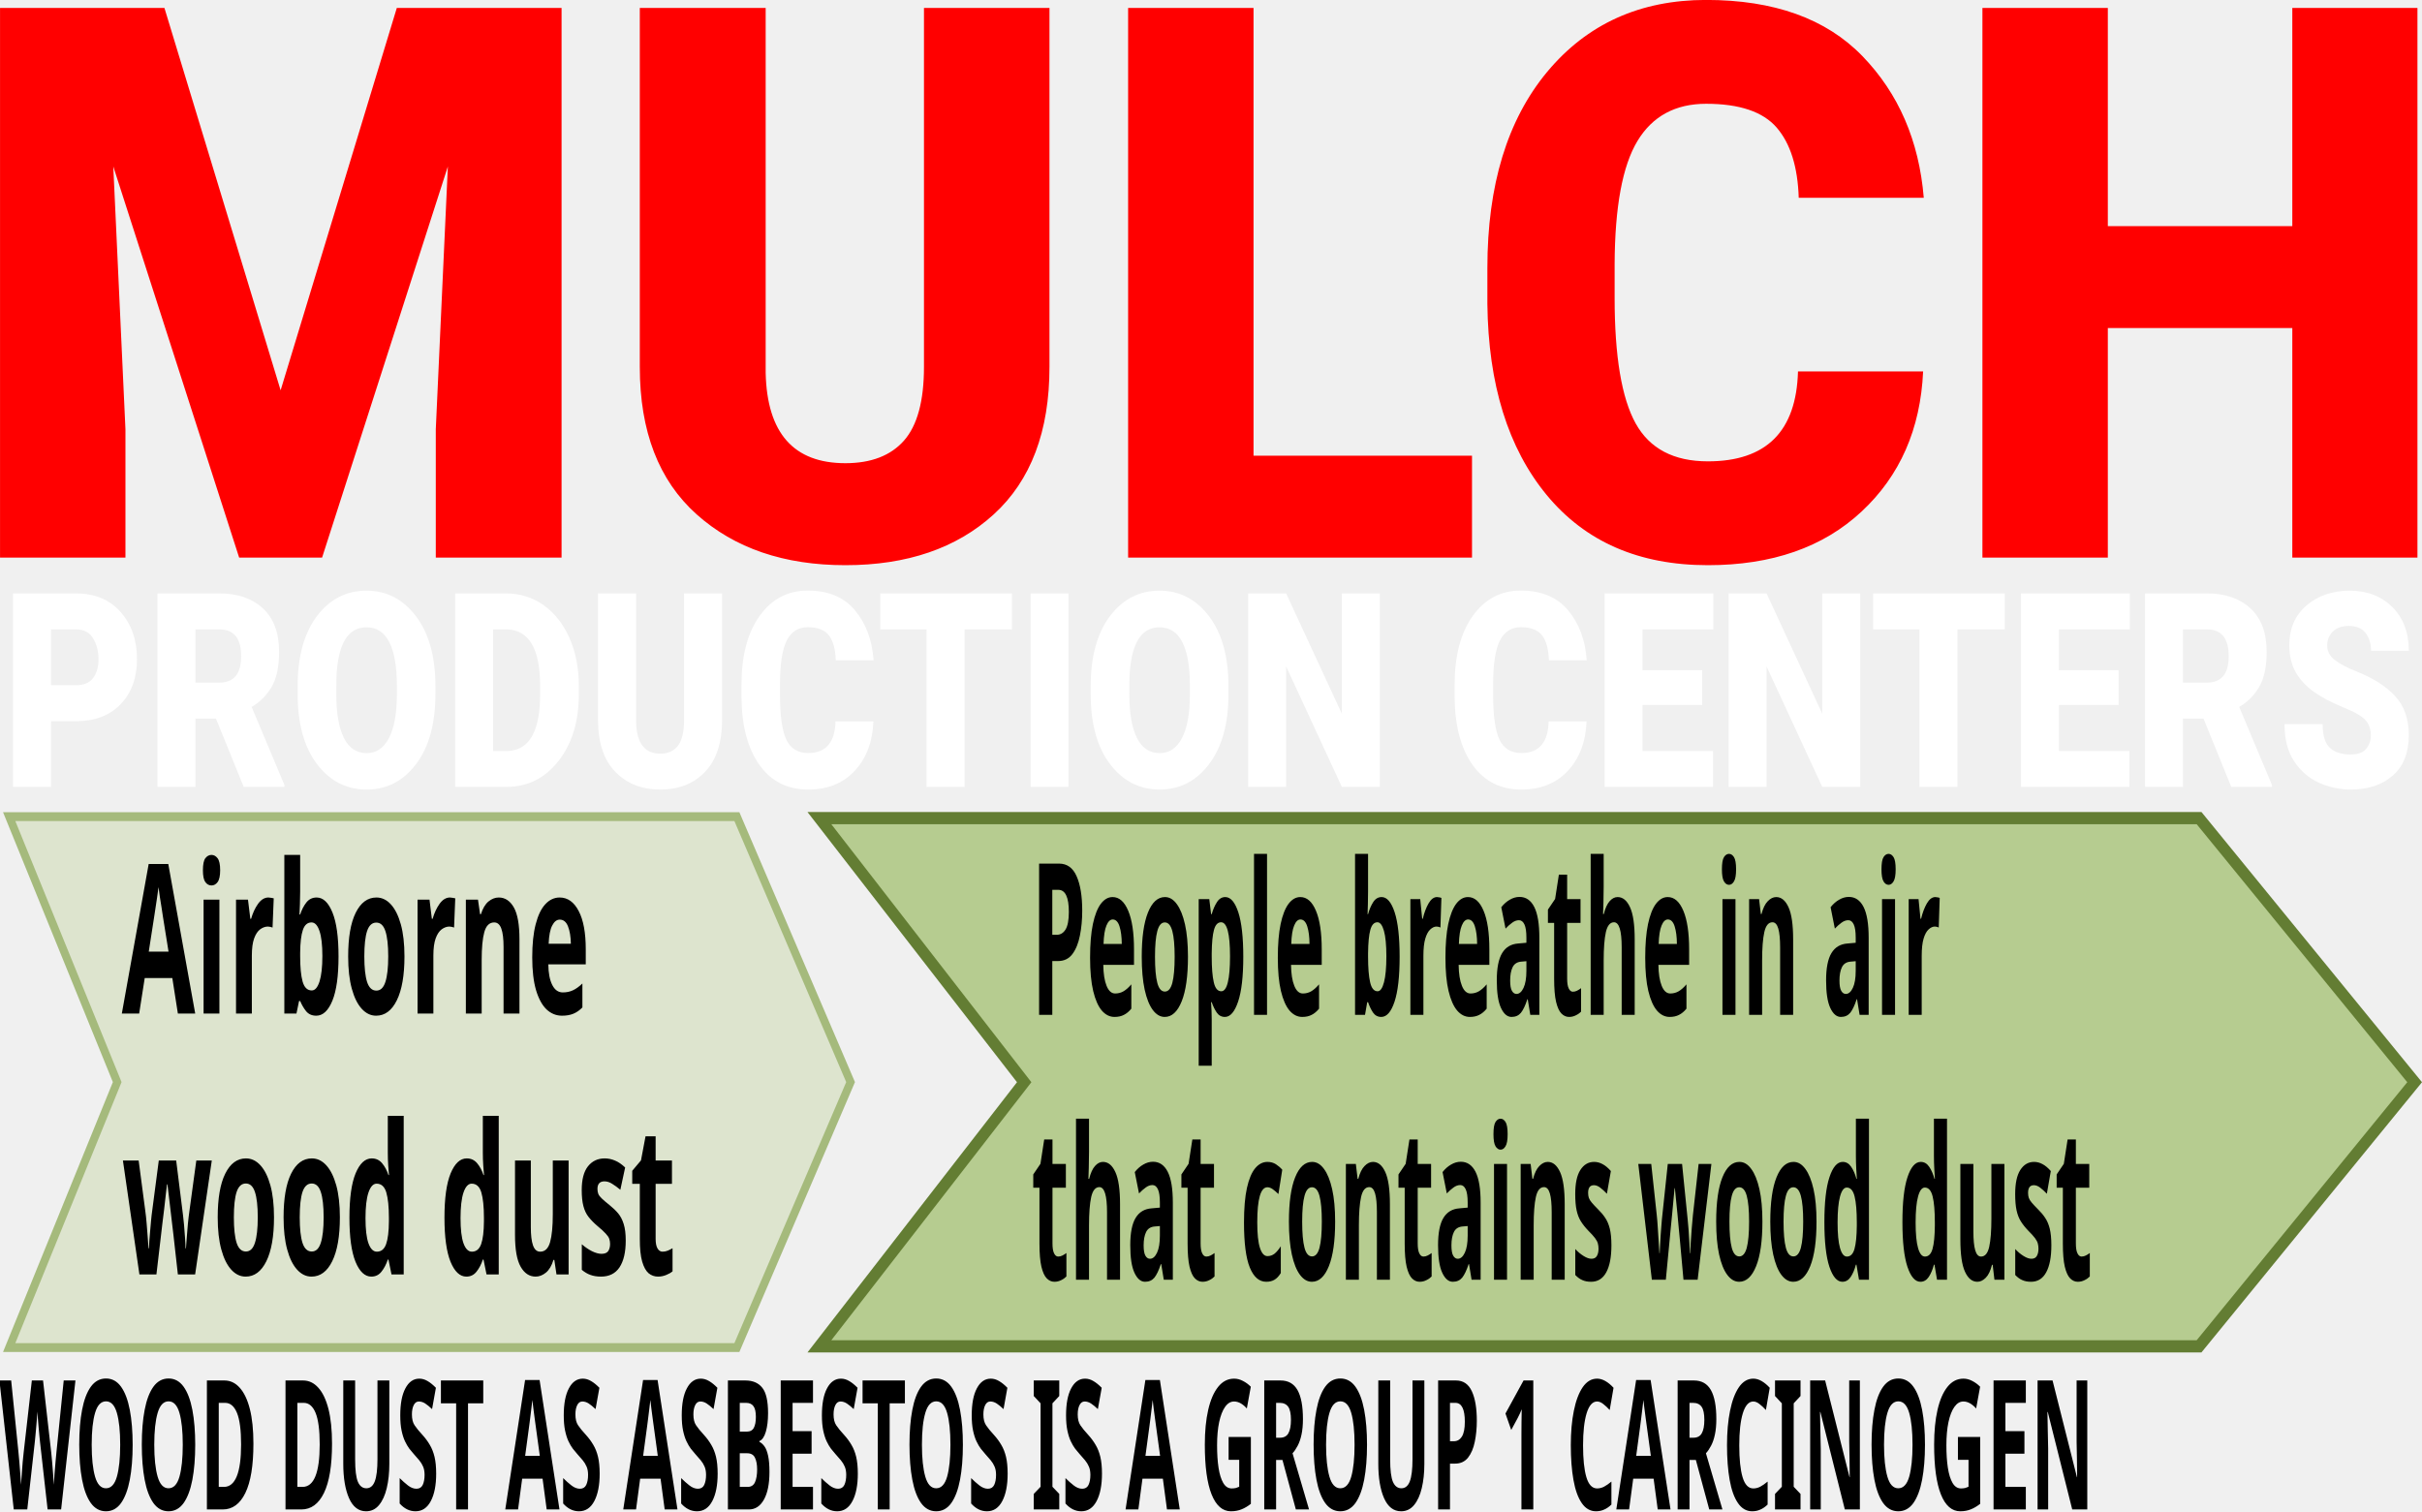
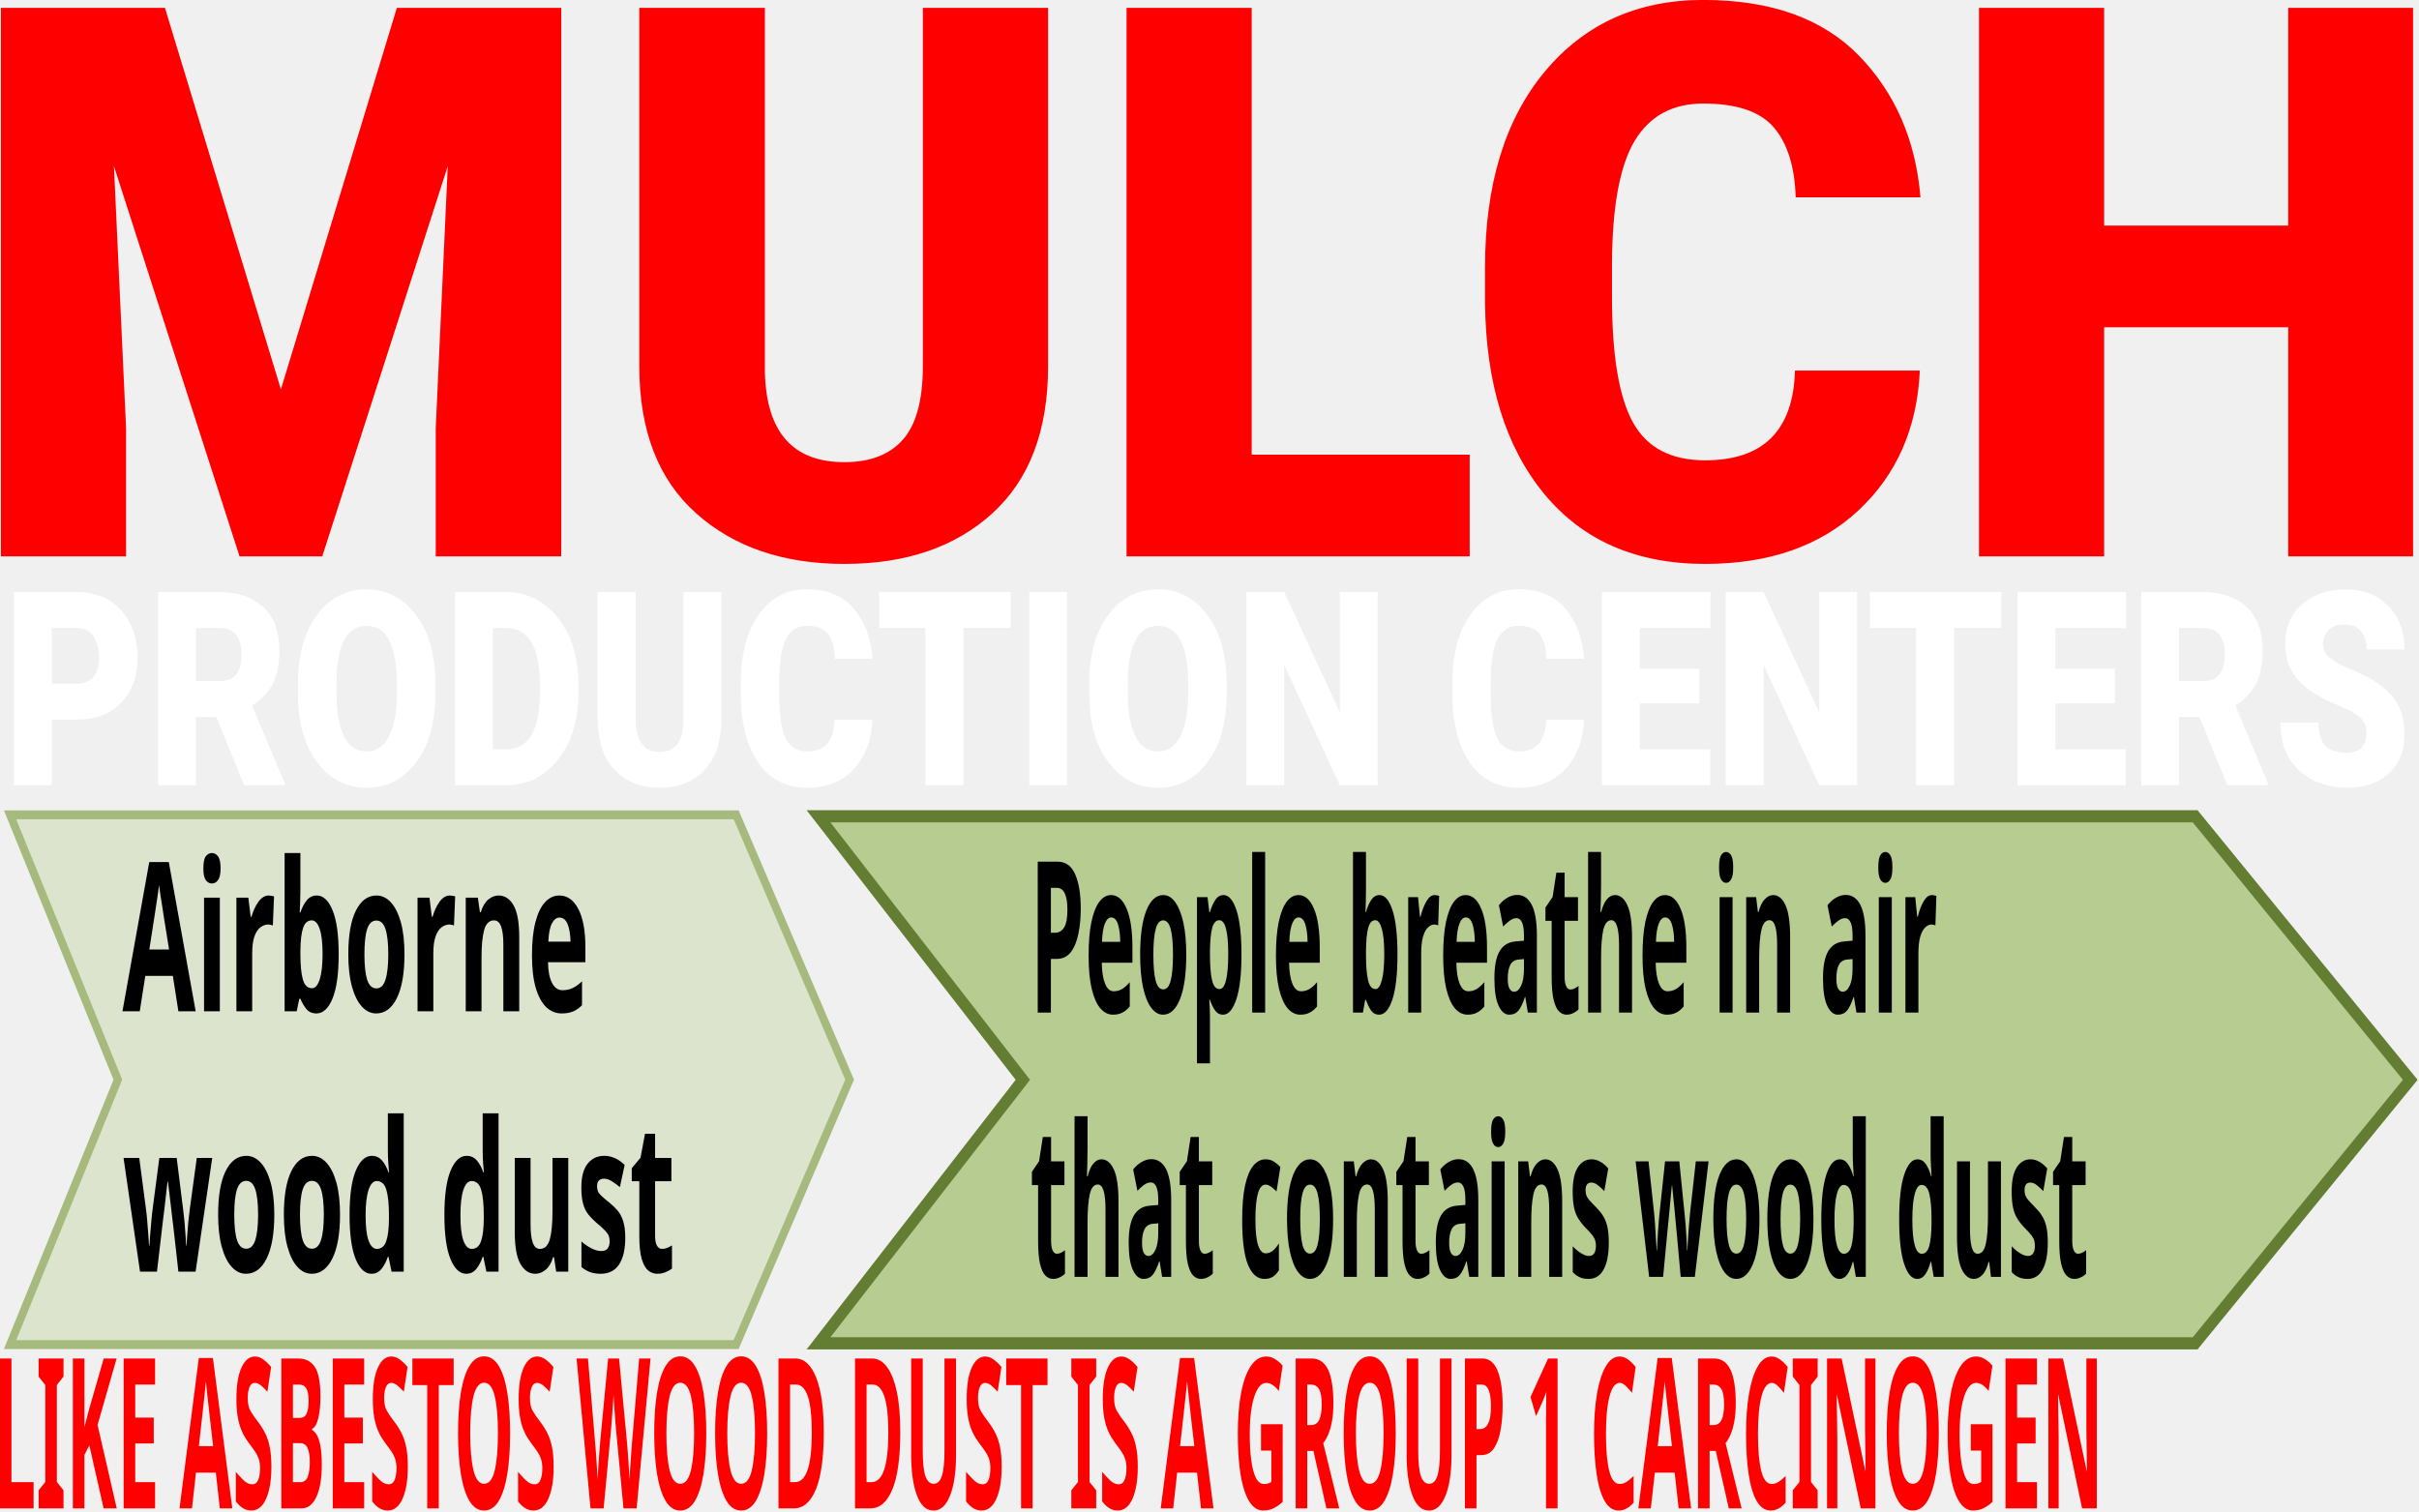
- <svg xmlns="http://www.w3.org/2000/svg" width="376.711mm" height="235.218mm" viewBox="0 0 376.711 235.218" version="1.1" id="svg196124">
+ <svg xmlns="http://www.w3.org/2000/svg" width="377.067mm" height="235.639mm" viewBox="0 0 377.067 235.639" version="1.1" id="svg196124">
  <defs id="defs196121" />
-   <g id="layer1" transform="translate(41.57501,184.5558)">
-     <g id="g21312">
+   <g id="layer1" transform="translate(41.71471,184.5558)">
+     <g id="g22327">
      <g id="g924" transform="matrix(0.8887842,0,0,1,22.16137,0)">
        <g id="g271282">
          <path d="M -70.104,-57.514 H 57.243 L 77.141,-16.217 57.243,25.081 H -70.104 l 18.903,-41.298 z" stroke-width="1.382" stroke="#a5ba7c" fill="#dde4ce" fill-rule="evenodd" id="path196272" />
          <path d="M 71.682,-57.286 H 313.124 l 37.725,41.088 -37.725,41.088 H 71.682 l 35.839,-41.088 z" stroke-width="1.899" stroke="#637d33" fill="#b6cc90" fill-rule="evenodd" id="path196281" />
          <text xml:space="preserve" style="font-style:normal;font-variant:normal;font-weight:bold;font-stretch:normal;font-size:19.756px;line-height:1.25;font-family:sans-serif;-inkscape-font-specification:'sans-serif Bold';white-space:pre;inline-size:140.241;fill:#000000;fill-opacity:1;stroke:none;stroke-width:0.701" x="-71.171" y="-5.935" id="text200670" transform="matrix(0.9425508,0,0,1.643568,16.69128,-17.12142)">
-             <tspan x="-71.171" y="-5.935" id="tspan21336">Airborne 
+             <tspan x="-71.171" y="-5.935" id="tspan22351">Airborne 
</tspan>
-             <tspan x="-71.171" y="18.759" id="tspan21338">wood dust</tspan>
+             <tspan x="-71.171" y="18.759" id="tspan22353">wood dust</tspan>
          </text>
          <text xml:space="preserve" style="font-style:normal;font-weight:normal;font-size:22.451px;line-height:1.25;font-family:sans-serif;fill:#000000;fill-opacity:1;stroke:none;stroke-width:1.203" x="159.651" y="-18.171" id="text220958" transform="scale(0.6812167,1.467962)">
            <tspan id="tspan220956" style="font-style:normal;font-variant:normal;font-weight:bold;font-stretch:normal;font-size:22.451px;font-family:sans-serif;-inkscape-font-specification:'sans-serif Bold';stroke-width:1.203" x="159.651" y="-18.171">People breathe in air </tspan>
            <tspan style="font-style:normal;font-variant:normal;font-weight:bold;font-stretch:normal;font-size:22.451px;font-family:sans-serif;-inkscape-font-specification:'sans-serif Bold';stroke-width:1.203" x="159.651" y="9.893" id="tspan235230">that contains wood dust</tspan>
          </text>
        </g>
        <g id="g908">
          <text xml:space="preserve" style="font-style:normal;font-variant:normal;font-weight:900;font-stretch:normal;font-size:124.133px;line-height:1.25;font-family:Roboto;-inkscape-font-specification:'Roboto Heavy';fill:#ff0000;fill-opacity:1;stroke:none;stroke-width:1.455" x="-76.214" y="-100.943" id="text3032" transform="scale(1.032025,0.9689687)">
            <tspan id="tspan3030" style="font-style:normal;font-variant:normal;font-weight:900;font-stretch:normal;font-size:124.133px;font-family:Roboto;-inkscape-font-specification:'Roboto Heavy';fill:#ff0000;stroke-width:1.455" x="-76.214" y="-100.943">MULCH</tspan>
          </text>
        </g>
        <text xml:space="preserve" style="font-style:normal;font-variant:normal;font-weight:900;font-stretch:normal;font-size:40.533px;line-height:1.25;font-family:Roboto;-inkscape-font-specification:'Roboto Heavy';fill:#ffffff;fill-opacity:1;stroke:none;stroke-width:1.013" x="-74.734" y="-59.479" id="text28246" transform="scale(0.9571595,1.044758)">
          <tspan id="tspan28244" style="font-style:normal;font-variant:normal;font-weight:900;font-stretch:normal;font-family:Roboto;-inkscape-font-specification:'Roboto Heavy';fill:#ffffff;stroke-width:1.013" x="-74.734" y="-59.479">PRODUCTION CENTERS</tspan>
        </text>
      </g>
-       <text xml:space="preserve" style="font-style:normal;font-weight:normal;font-size:18.535px;line-height:3.25;font-family:sans-serif;fill:#000000;fill-opacity:1;stroke:none;stroke-width:0.386" x="-63.162" y="33.156" id="text2355" transform="scale(0.6596286,1.516005)">
-         <tspan id="tspan2353" style="font-style:normal;font-variant:normal;font-weight:bold;font-stretch:normal;font-size:18.535px;font-family:sans-serif;-inkscape-font-specification:'sans-serif Bold';stroke-width:0.386" x="-63.162" y="33.156">WOOD DUST AS ASBESTOS IS A GROUP 1 CARCINOGEN</tspan>
+       <text xml:space="preserve" style="font-style:normal;font-weight:normal;font-size:19.75px;line-height:1.25;font-family:sans-serif;fill:#ff0000;fill-opacity:1;stroke:none;stroke-width:0.411" x="-70.895" y="30.566" id="text2134" transform="scale(0.6038387,1.656071)">
+         <tspan id="tspan2132" style="font-style:normal;font-variant:normal;font-weight:bold;font-stretch:normal;font-size:19.75px;font-family:sans-serif;-inkscape-font-specification:'sans-serif Bold';fill:#ff0000;fill-opacity:1;stroke-width:0.411" x="-70.895" y="30.566">LIKE ASBESTOS WOOD DUST IS A GROUP 1 CARCINOGEN</tspan>
      </text>
    </g>
  </g>
</svg>
